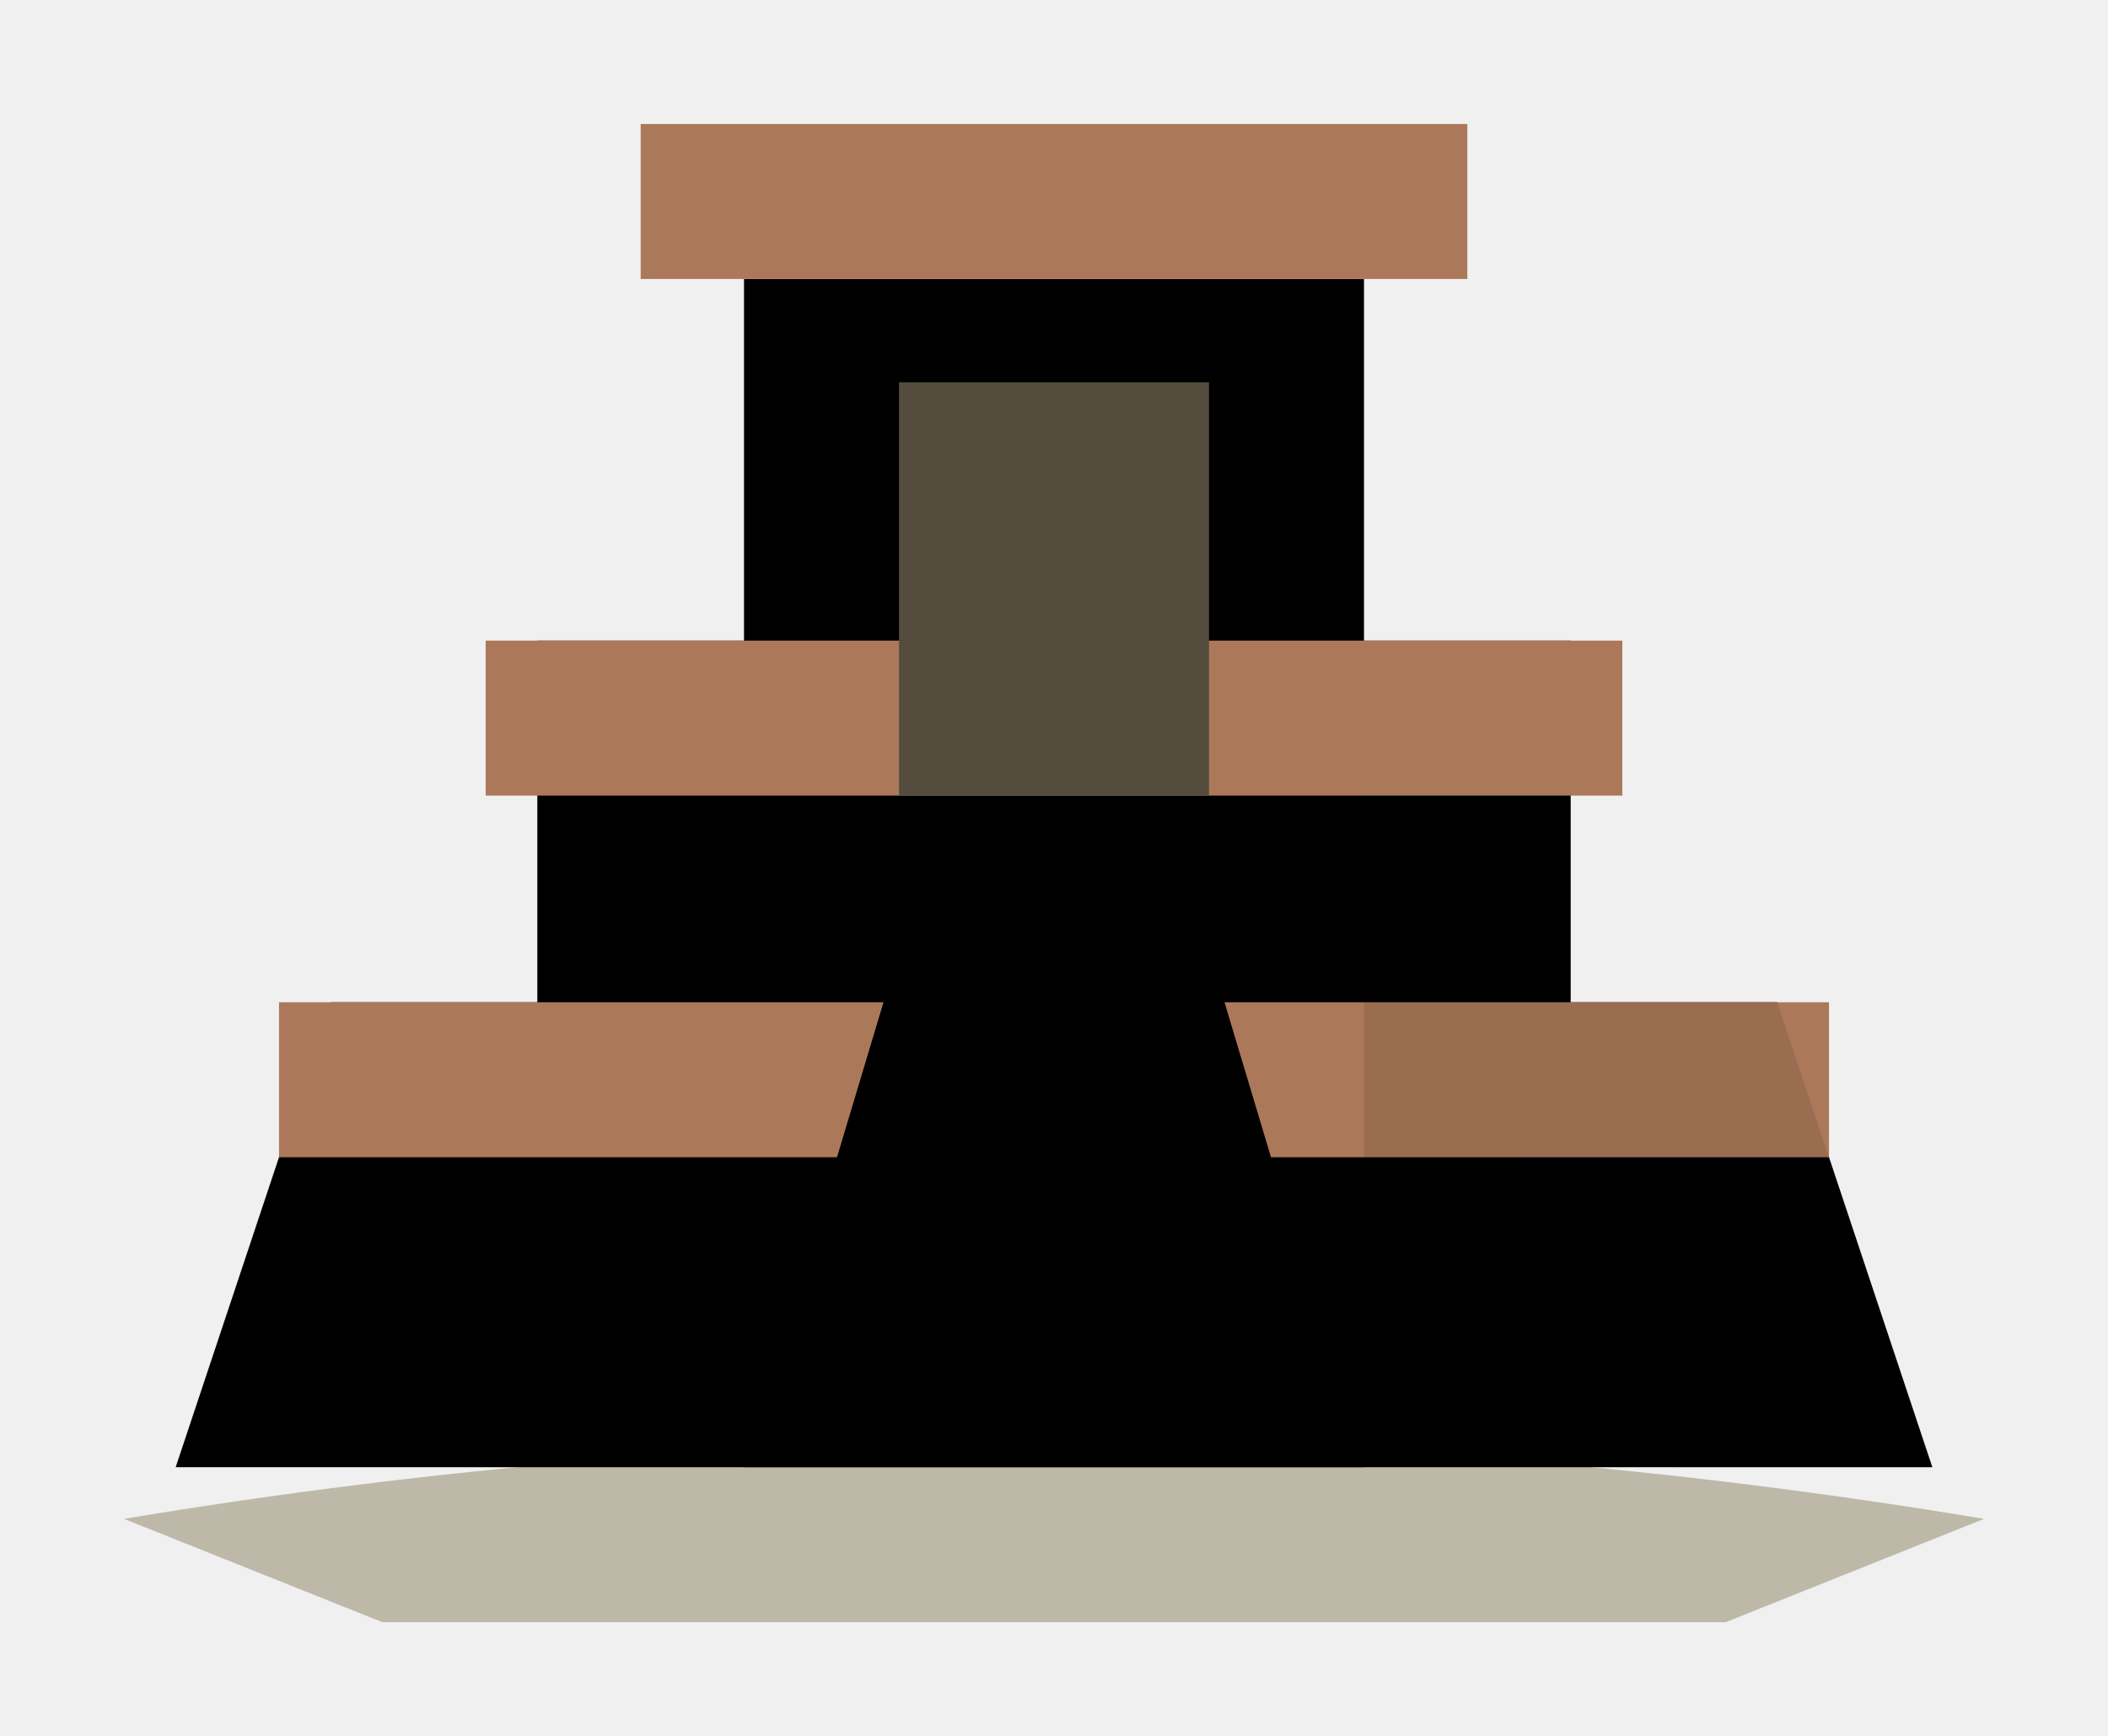
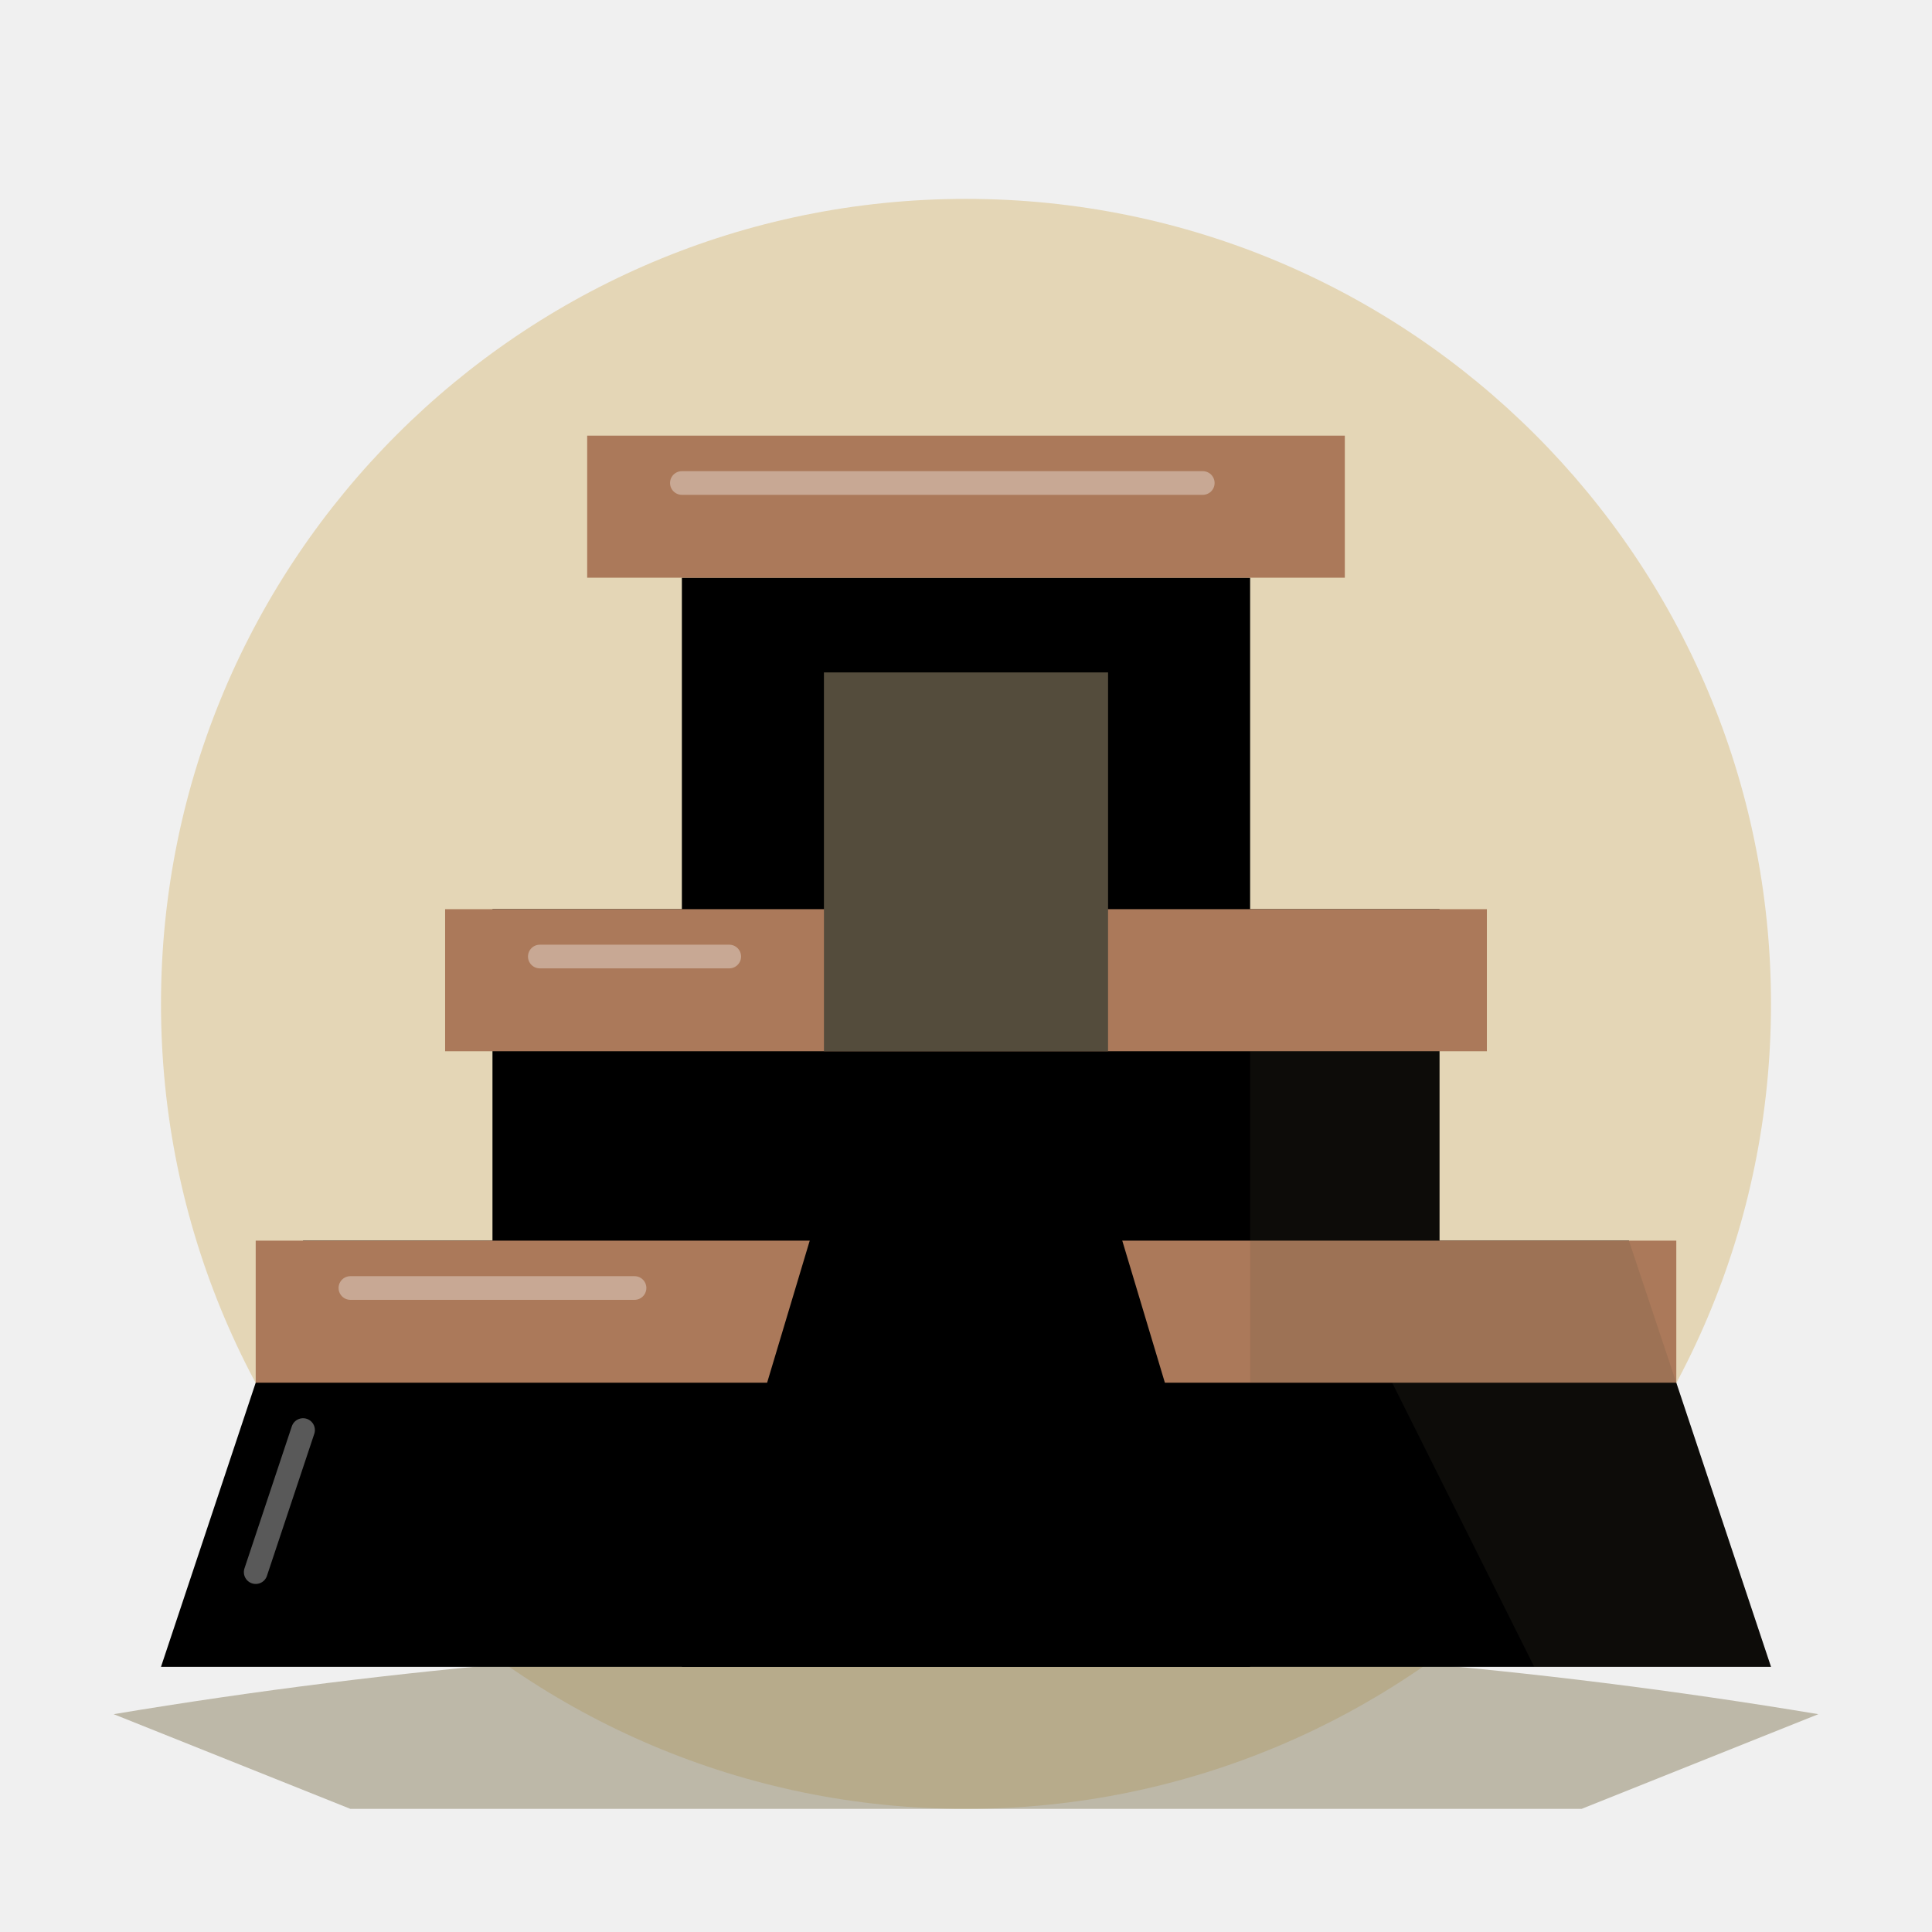
- <svg xmlns="http://www.w3.org/2000/svg" viewBox="-5.1 -8.1 10.2 8.4">
-   <g transform="scale(.25)">
+ <svg xmlns="http://www.w3.org/2000/svg" viewBox="-5.1 -9.8 10.2 10.2">
+   <g transform="scale(.25)" stroke-linecap="round" stroke-linejoin="round">
    <g transform="translate(-20 -38)">
+       <circle cx="20" cy="20" r="17" fill="#e4d6b6" />
      <path d="M2 35Q20 32 38 35L33 37H7Z" fill="#8a8060" stroke="none" opacity=".5" />
      <path d="M3 34L6 25H10V18H14V11H26V18H30V25H34L37 34Z" />
      <path d="M12 11V8H28V11ZM9 18H31V21H9ZM5 25H35V28H5Z" fill="#ab795a" />
-       <path d="M26 21H30V25H34L37 34H32L29 28H26Z" fill="black" stroke="none" opacity=".1" />
+       <path d="M26 21H30V25H34L37 34H32L29 28H26Z" fill="#544c3c" stroke="none" opacity=".16" />
      <path d="M14 34L17 24H23L26 34Z" />
      <path d="M17 21V13H23V21Z" fill="#544c3c" />
      <path d="M17 27H23M16 30H24M15 33H25" fill="none" stroke-width=".8" />
+       <path d="M14 9H25M11 19H15M7 26H13M5 32L6 29" fill="none" stroke="white" stroke-width=".5" opacity=".35" />
    </g>
  </g>
</svg>
